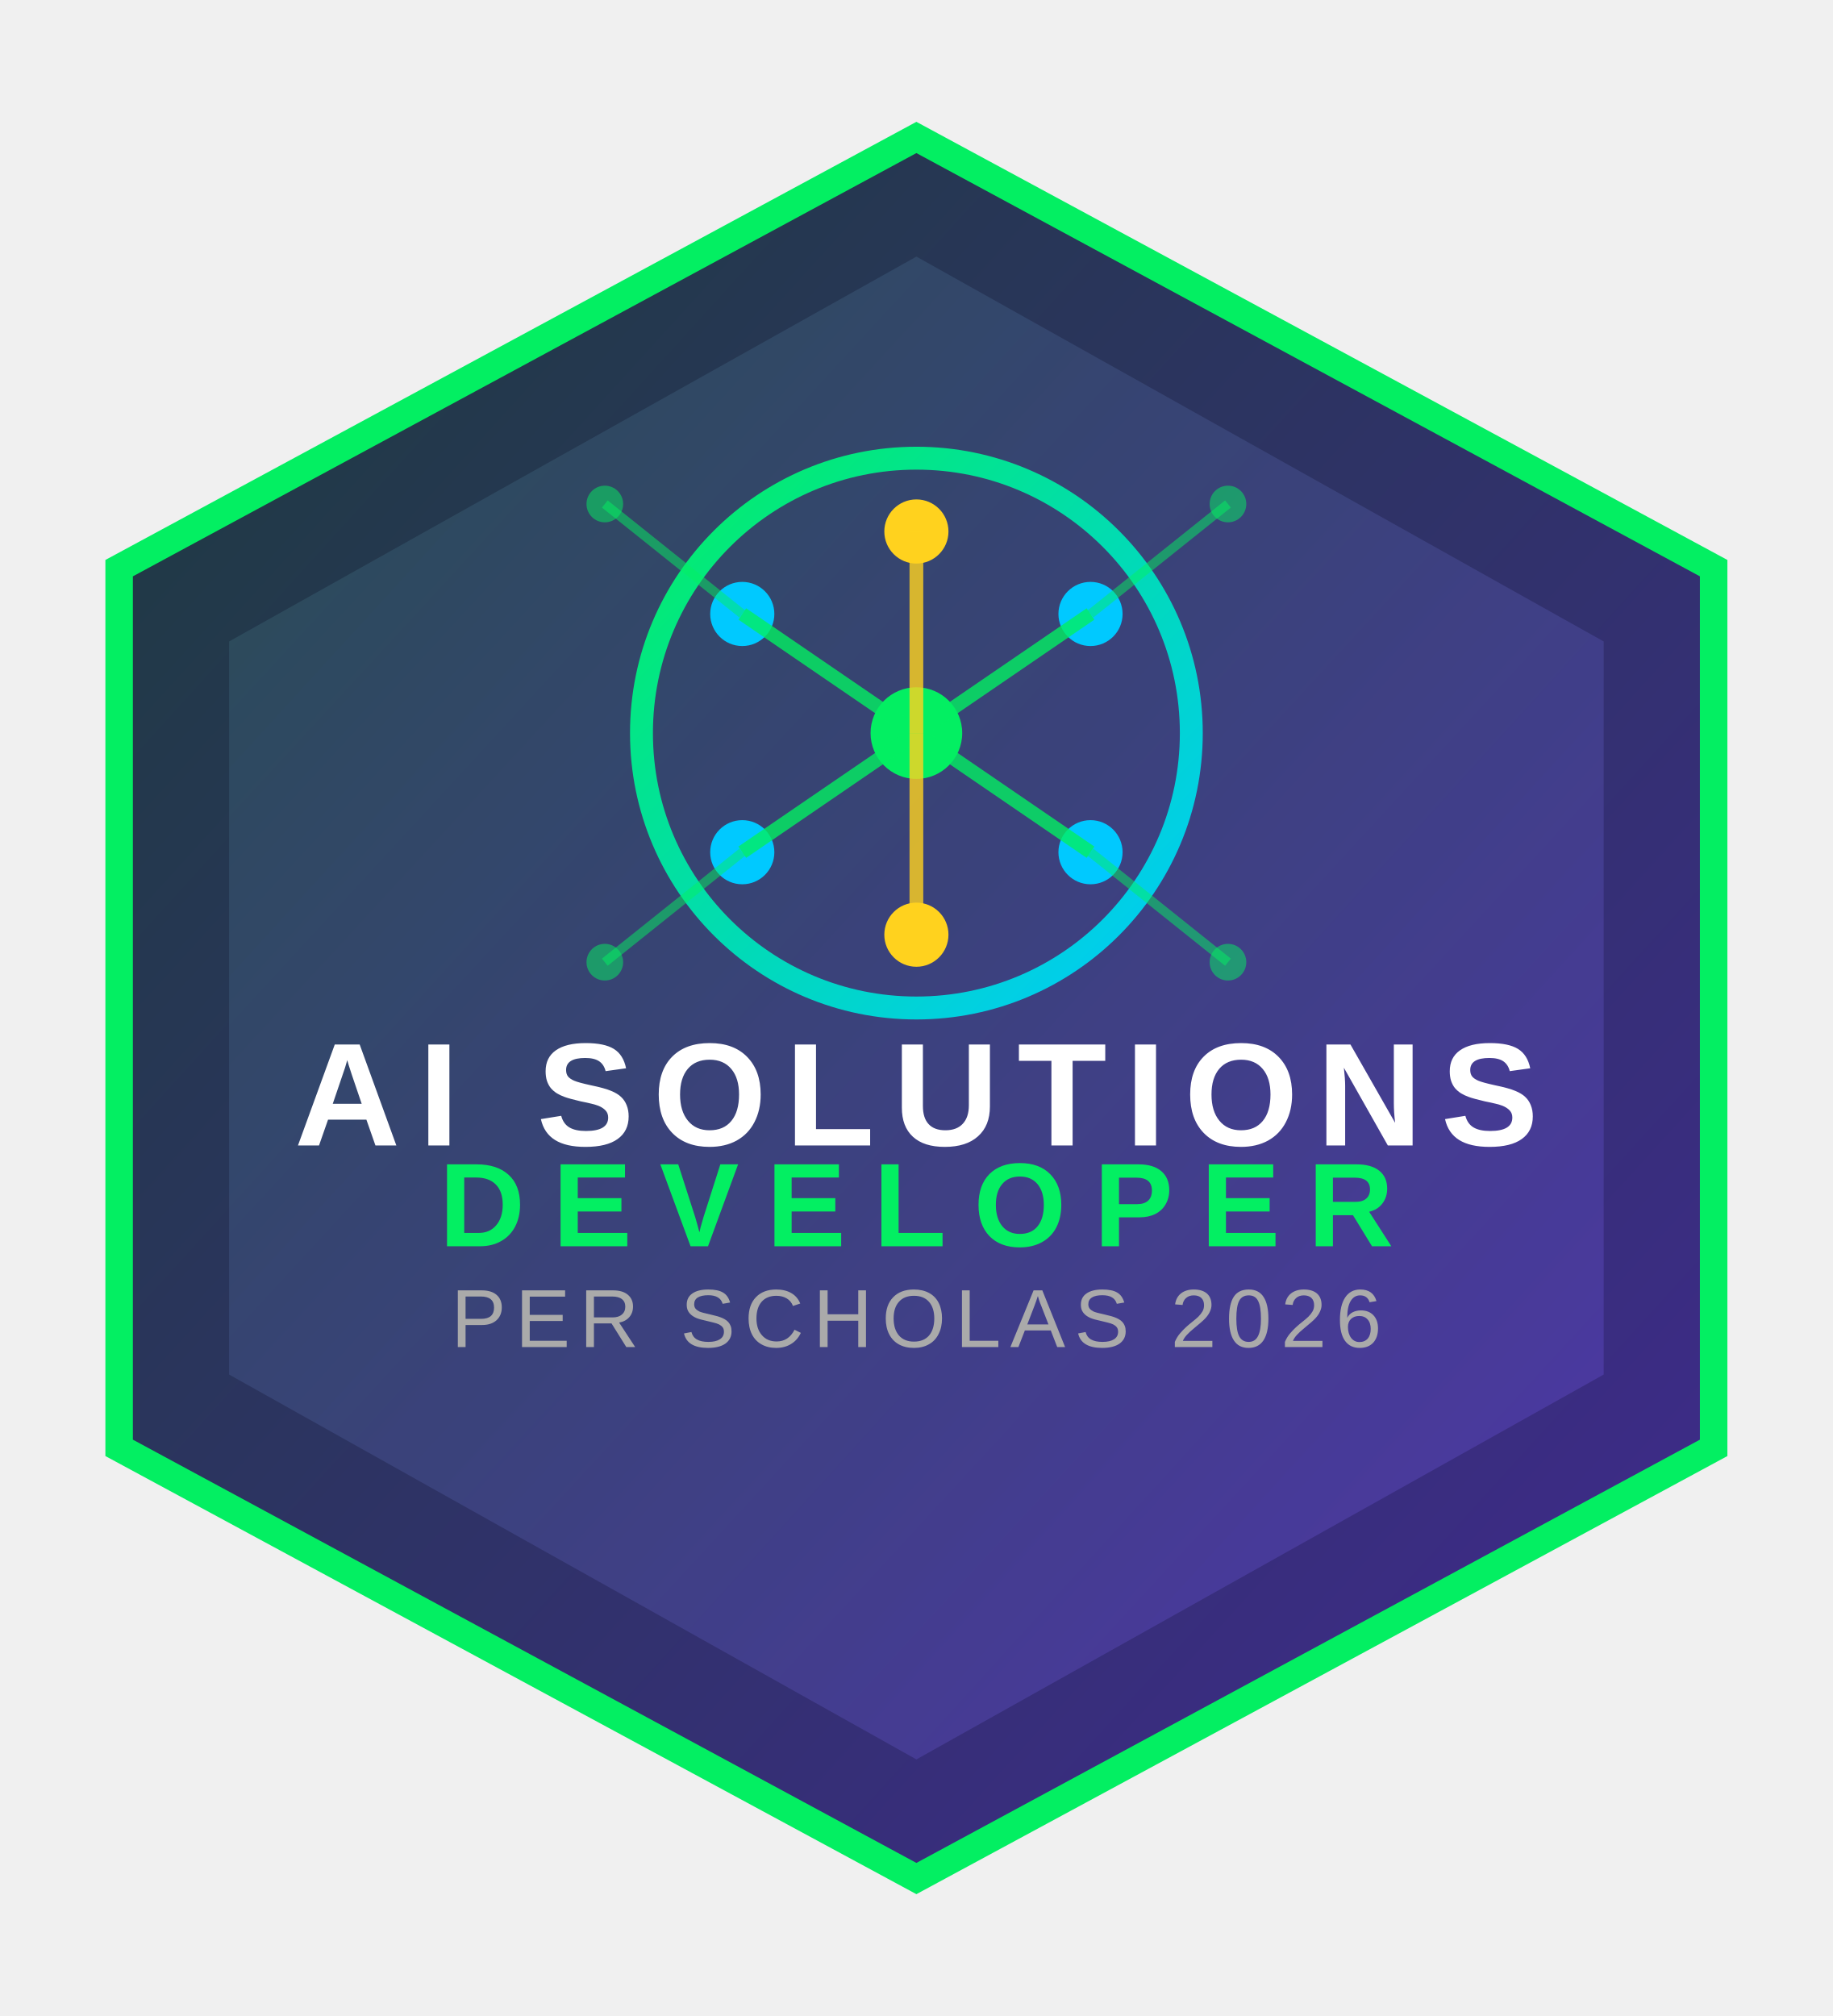
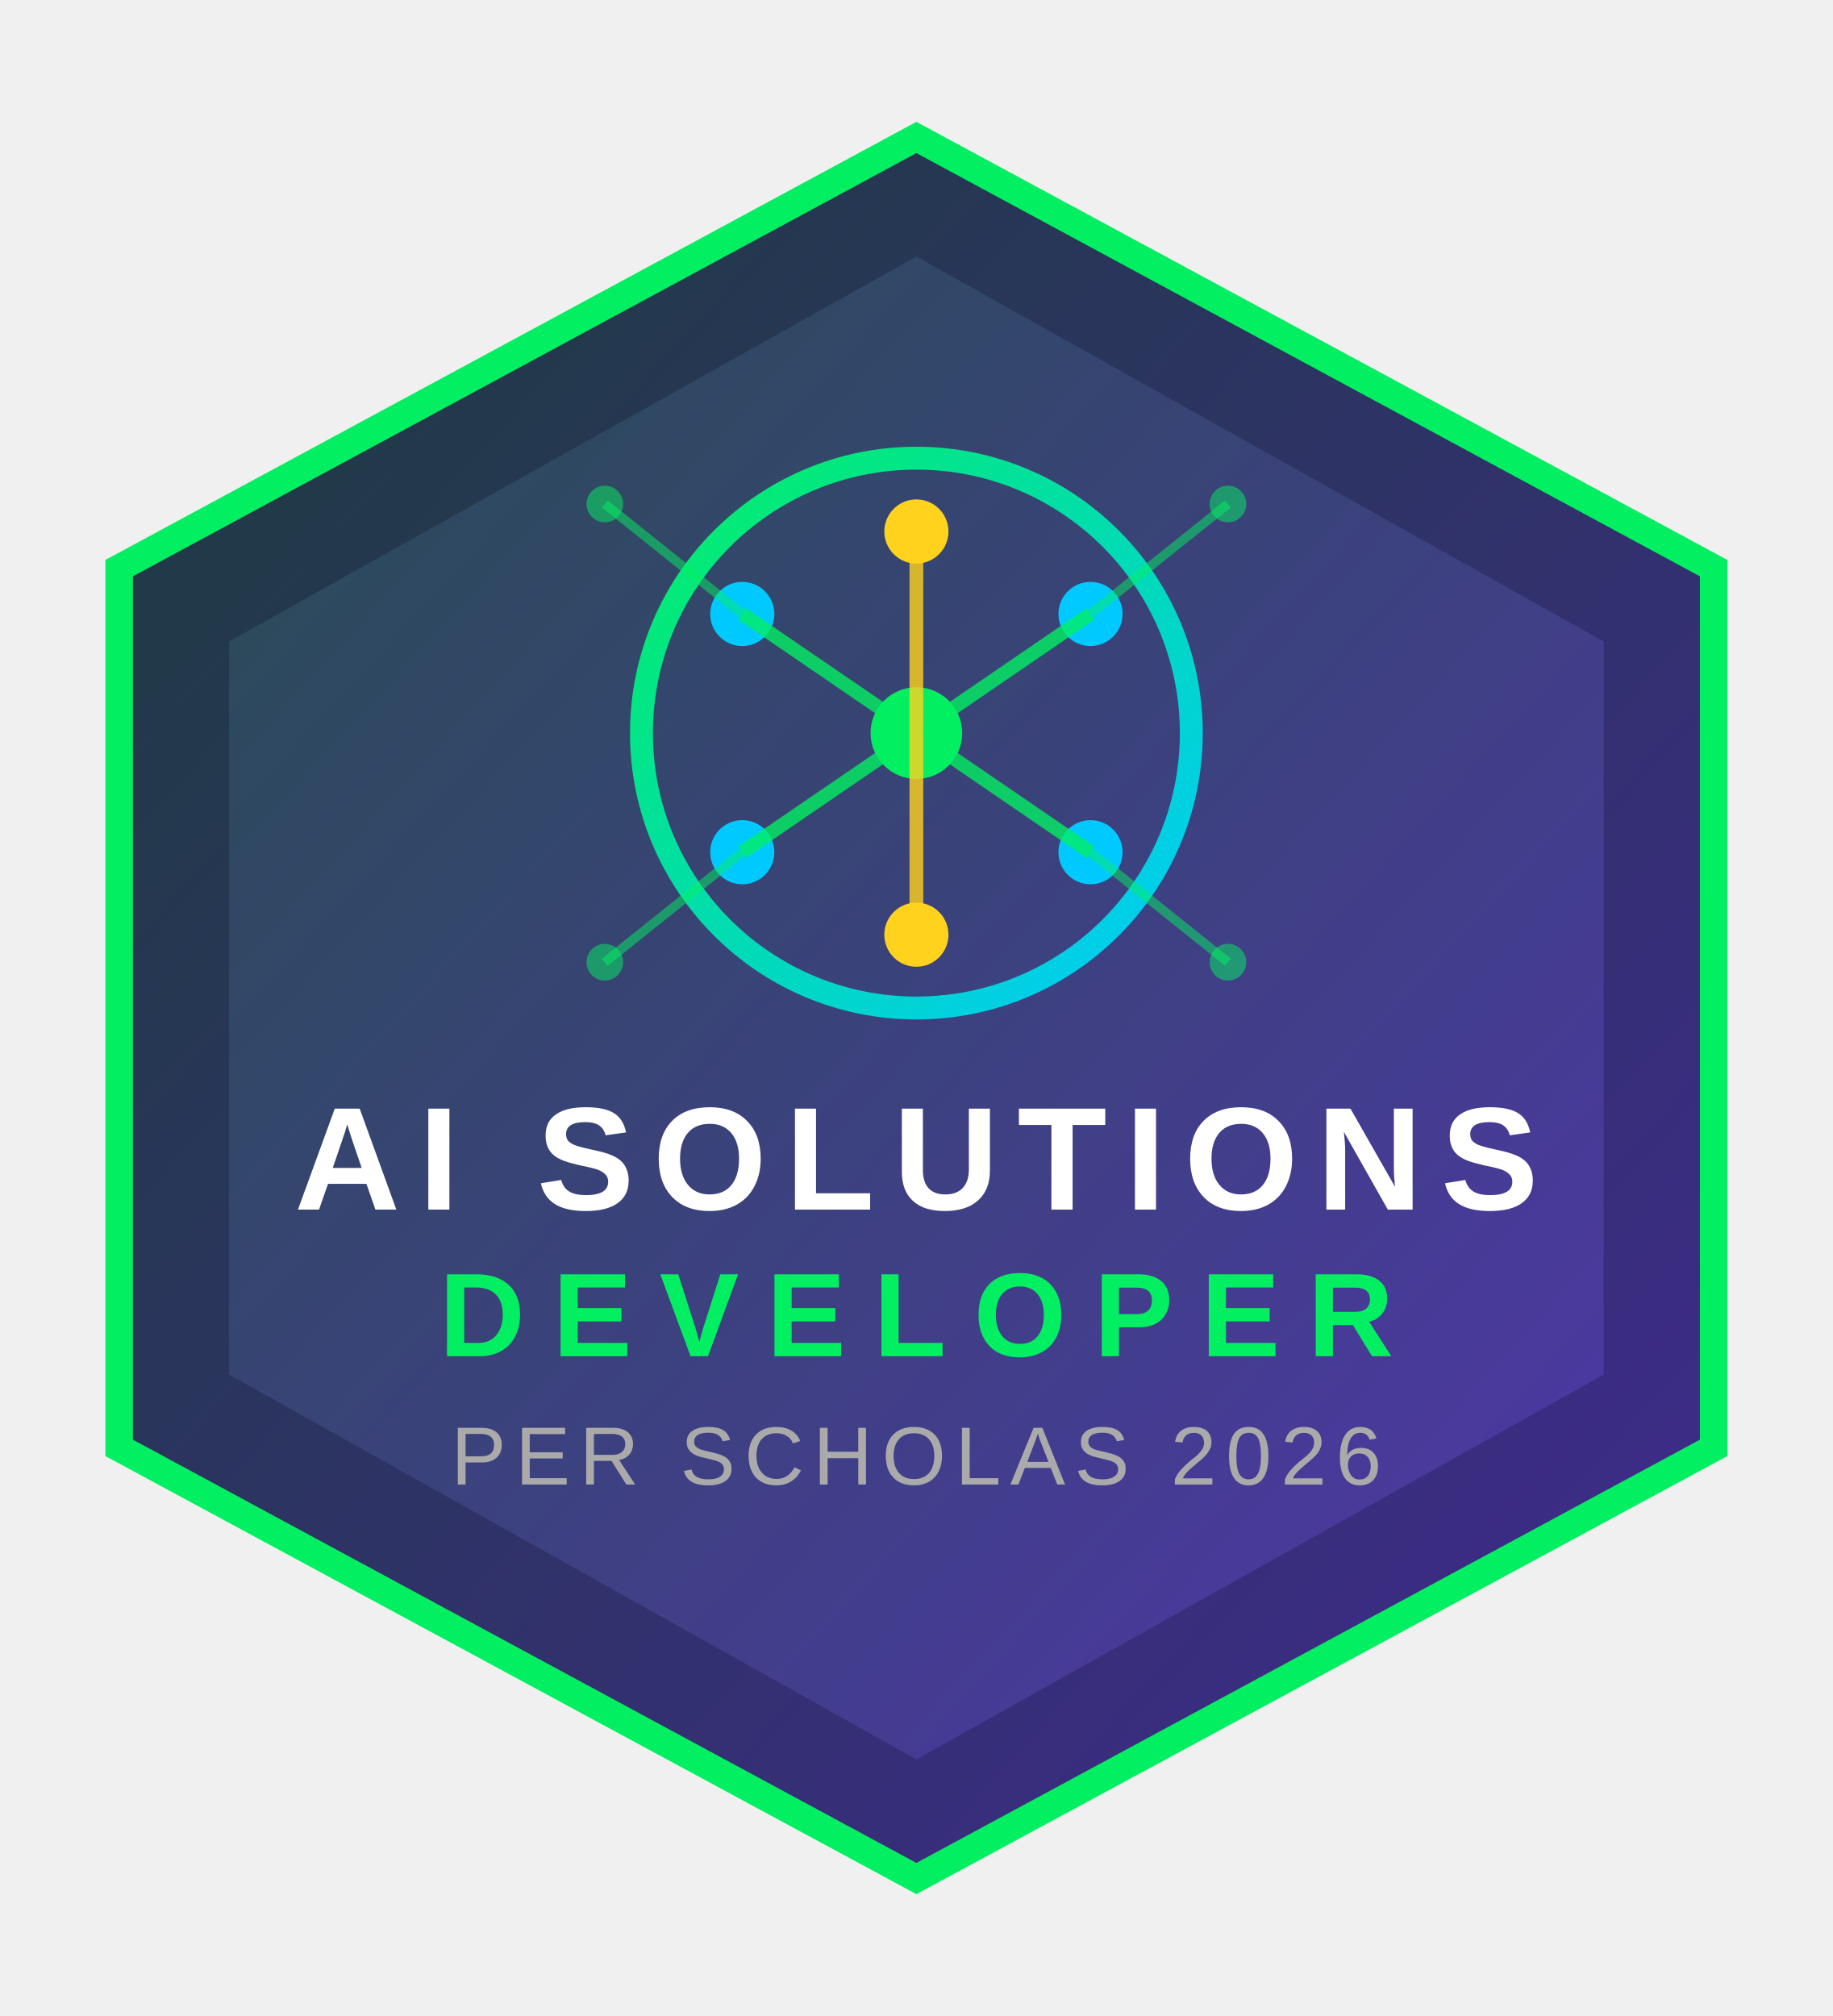
<svg xmlns="http://www.w3.org/2000/svg" viewBox="0 0 200 220">
  <defs>
    <linearGradient id="bgGrad" x1="0%" y1="0%" x2="100%" y2="100%">
      <stop offset="0%" style="stop-color:#1C3C3C;stop-opacity:1" />
      <stop offset="100%" style="stop-color:#412991;stop-opacity:1" />
    </linearGradient>
    <linearGradient id="innerGrad" x1="0%" y1="0%" x2="100%" y2="100%">
      <stop offset="0%" style="stop-color:#2D5A5A;stop-opacity:1" />
      <stop offset="100%" style="stop-color:#5B3DBF;stop-opacity:1" />
    </linearGradient>
    <linearGradient id="accentGrad" x1="0%" y1="0%" x2="100%" y2="100%">
      <stop offset="0%" style="stop-color:#03EF62;stop-opacity:1" />
      <stop offset="100%" style="stop-color:#00C9FF;stop-opacity:1" />
    </linearGradient>
  </defs>
  <polygon points="100,15 187,62 187,158 100,205 13,158 13,62" fill="url(#bgGrad)" stroke="#03EF62" stroke-width="3" />
  <polygon points="100,28 175,70 175,150 100,192 25,150 25,70" fill="url(#innerGrad)" stroke="none" opacity="0.6" />
  <circle cx="100" cy="80" r="30" fill="none" stroke="url(#accentGrad)" stroke-width="2.5" />
  <circle cx="100" cy="80" r="5" fill="#03EF62" />
  <circle cx="81" cy="67" r="3.5" fill="#00C9FF" />
  <circle cx="119" cy="67" r="3.5" fill="#00C9FF" />
  <circle cx="81" cy="93" r="3.5" fill="#00C9FF" />
  <circle cx="119" cy="93" r="3.5" fill="#00C9FF" />
  <circle cx="100" cy="58" r="3.5" fill="#FFD21E" />
  <circle cx="100" cy="102" r="3.5" fill="#FFD21E" />
  <line x1="100" y1="80" x2="81" y2="67" stroke="#03EF62" stroke-width="1.5" opacity="0.8" />
  <line x1="100" y1="80" x2="119" y2="67" stroke="#03EF62" stroke-width="1.5" opacity="0.8" />
  <line x1="100" y1="80" x2="81" y2="93" stroke="#03EF62" stroke-width="1.5" opacity="0.8" />
  <line x1="100" y1="80" x2="119" y2="93" stroke="#03EF62" stroke-width="1.5" opacity="0.8" />
  <line x1="100" y1="80" x2="100" y2="58" stroke="#FFD21E" stroke-width="1.5" opacity="0.8" />
  <line x1="100" y1="80" x2="100" y2="102" stroke="#FFD21E" stroke-width="1.5" opacity="0.8" />
  <line x1="81" y1="67" x2="66" y2="55" stroke="#03EF62" stroke-width="1" opacity="0.5" />
  <line x1="119" y1="67" x2="134" y2="55" stroke="#03EF62" stroke-width="1" opacity="0.5" />
  <line x1="81" y1="93" x2="66" y2="105" stroke="#03EF62" stroke-width="1" opacity="0.5" />
  <line x1="119" y1="93" x2="134" y2="105" stroke="#03EF62" stroke-width="1" opacity="0.5" />
  <circle cx="66" cy="55" r="2" fill="#03EF62" opacity="0.5" />
  <circle cx="134" cy="55" r="2" fill="#03EF62" opacity="0.5" />
  <circle cx="66" cy="105" r="2" fill="#03EF62" opacity="0.5" />
  <circle cx="134" cy="105" r="2" fill="#03EF62" opacity="0.5" />
-   <text x="100" y="125" font-family="'Segoe UI', Arial, Helvetica, sans-serif" font-size="16" font-weight="700" fill="#FFFFFF" text-anchor="middle" letter-spacing="2">AI SOLUTIONS</text>
-   <text x="100" y="136" font-family="'Segoe UI', Arial, Helvetica, sans-serif" font-size="13" font-weight="600" fill="#03EF62" text-anchor="middle" letter-spacing="3">DEVELOPER</text>
-   <text x="100" y="147" font-family="'Segoe UI', Arial, Helvetica, sans-serif" font-size="9" font-weight="400" fill="#AAAAAA" text-anchor="middle" letter-spacing="1">PER SCHOLAS 2026</text>
+   <text x="100" y="132" font-family="'Segoe UI', Arial, Helvetica, sans-serif" font-size="16" font-weight="700" fill="#FFFFFF" text-anchor="middle" letter-spacing="2">AI SOLUTIONS</text>
+   <text x="100" y="148" font-family="'Segoe UI', Arial, Helvetica, sans-serif" font-size="13" font-weight="600" fill="#03EF62" text-anchor="middle" letter-spacing="3">DEVELOPER</text>
+   <text x="100" y="162" font-family="'Segoe UI', Arial, Helvetica, sans-serif" font-size="9" font-weight="400" fill="#AAAAAA" text-anchor="middle" letter-spacing="1">PER SCHOLAS 2026</text>
</svg>
